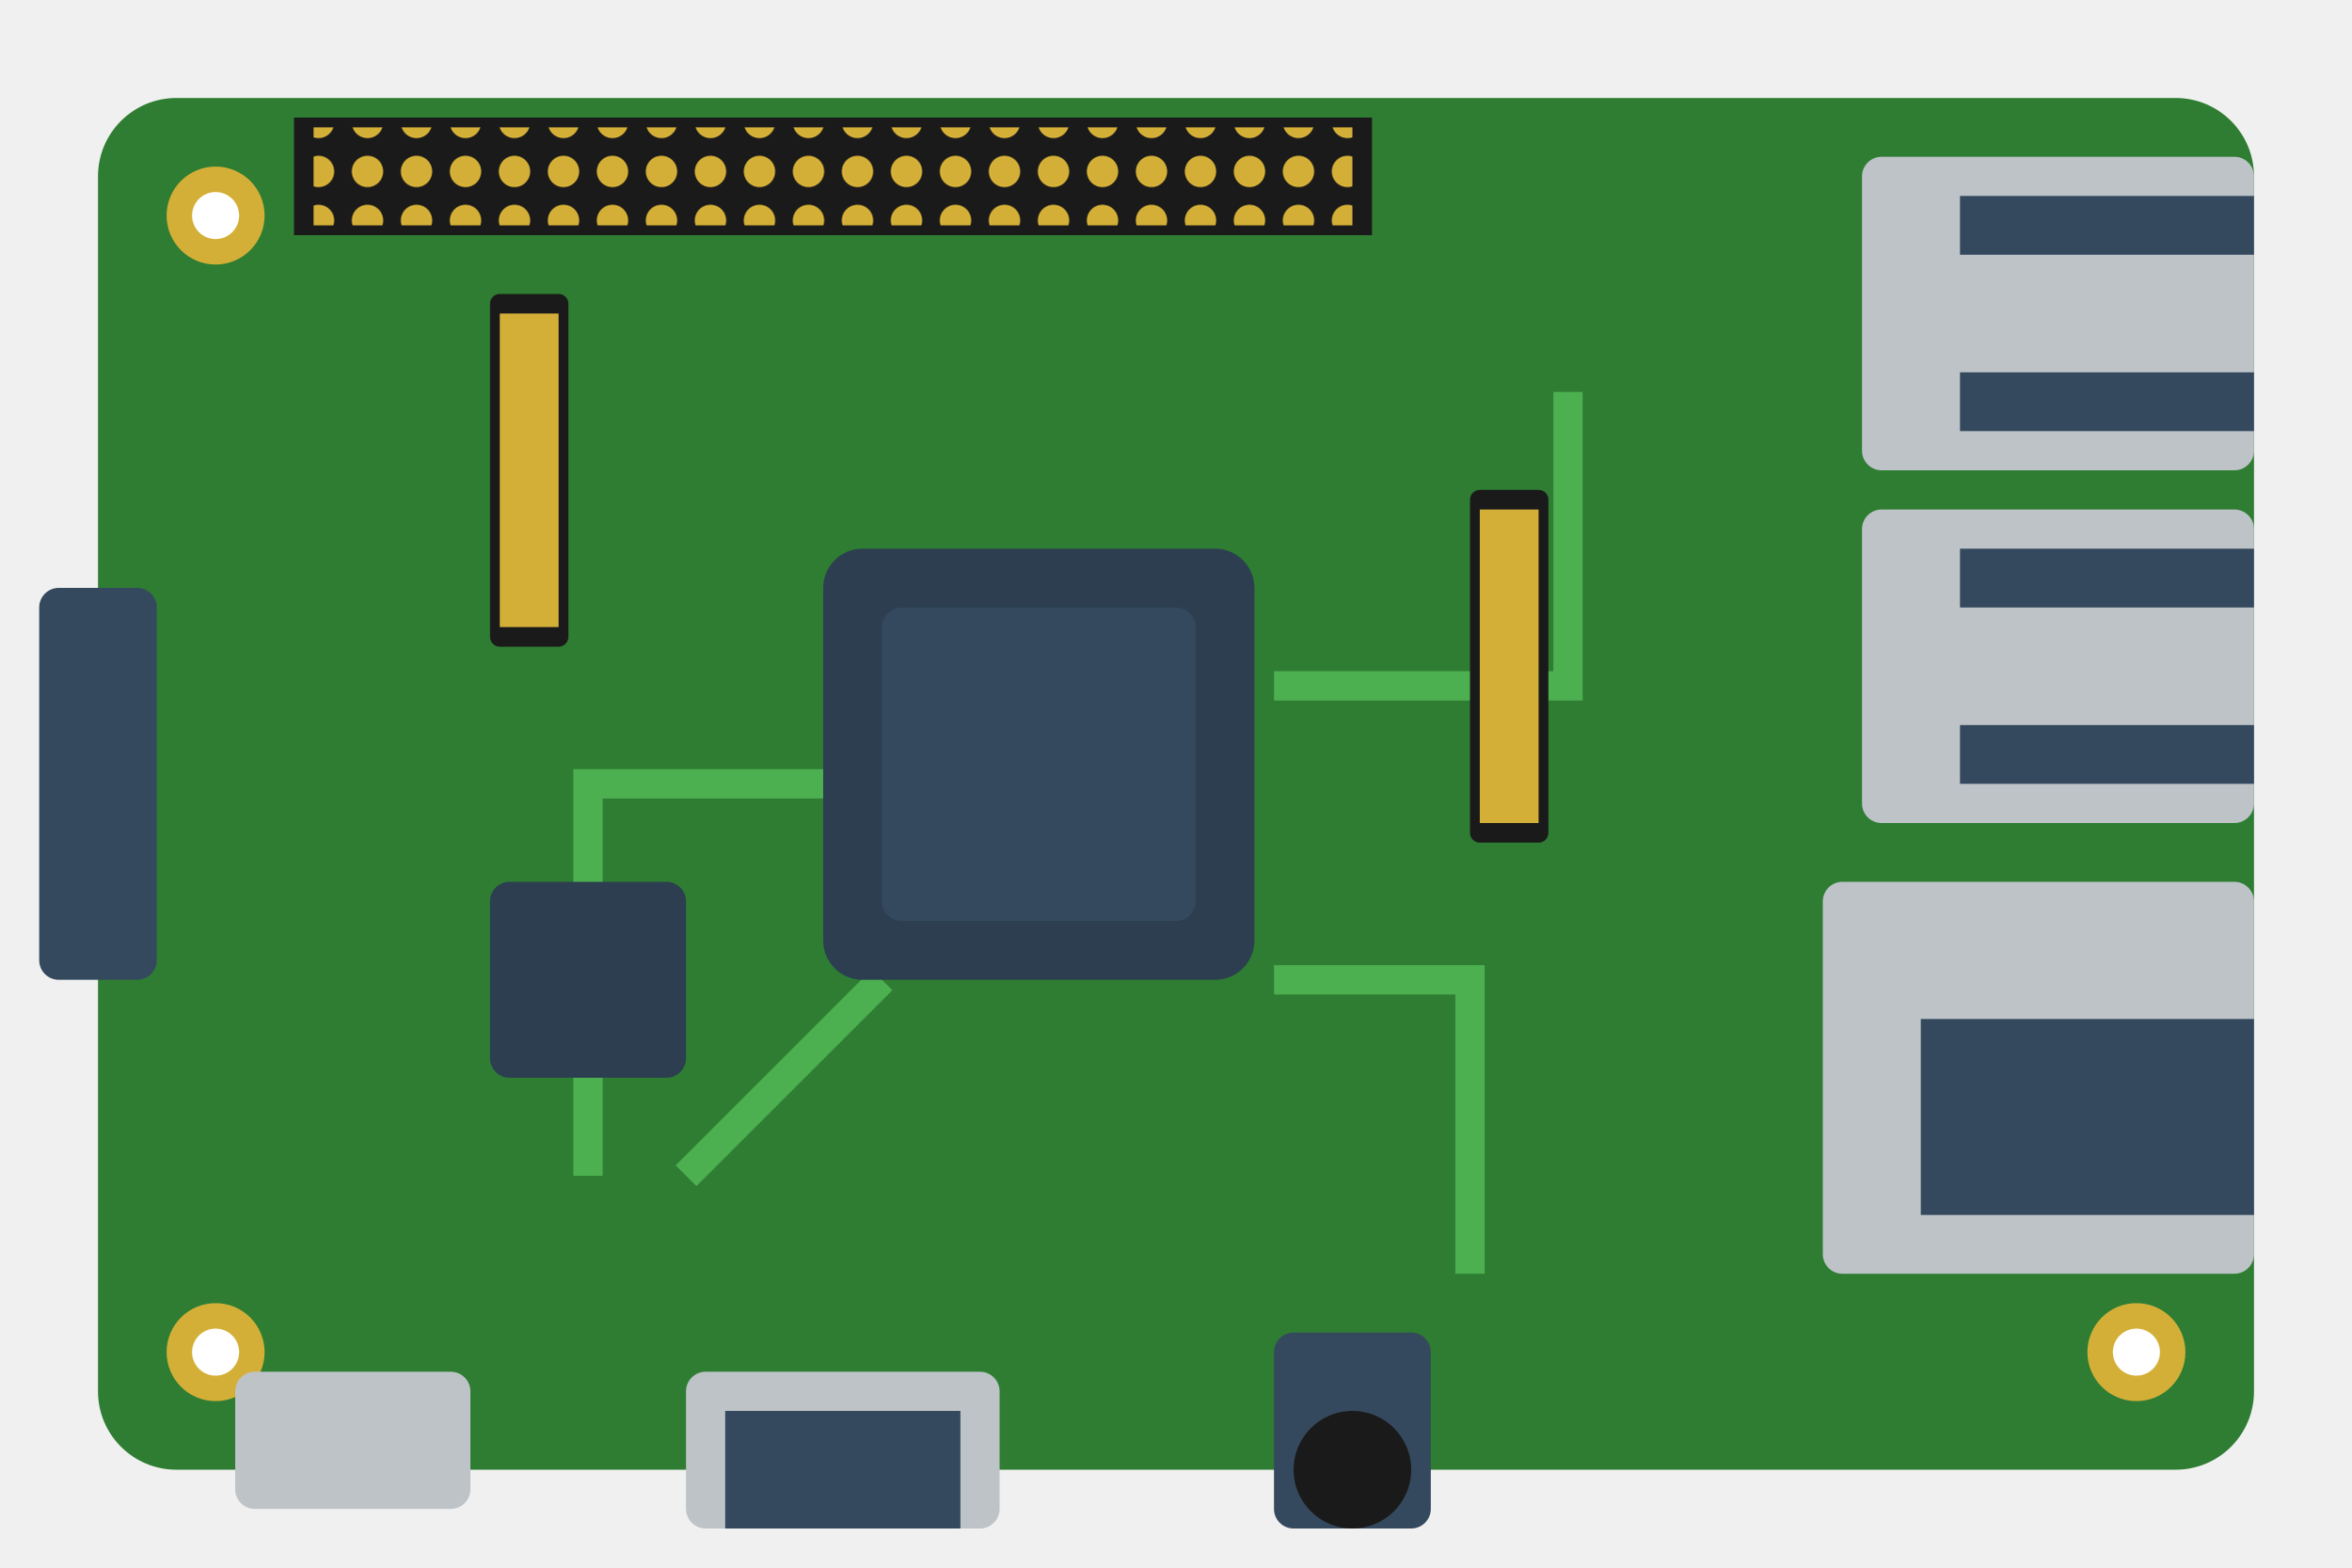
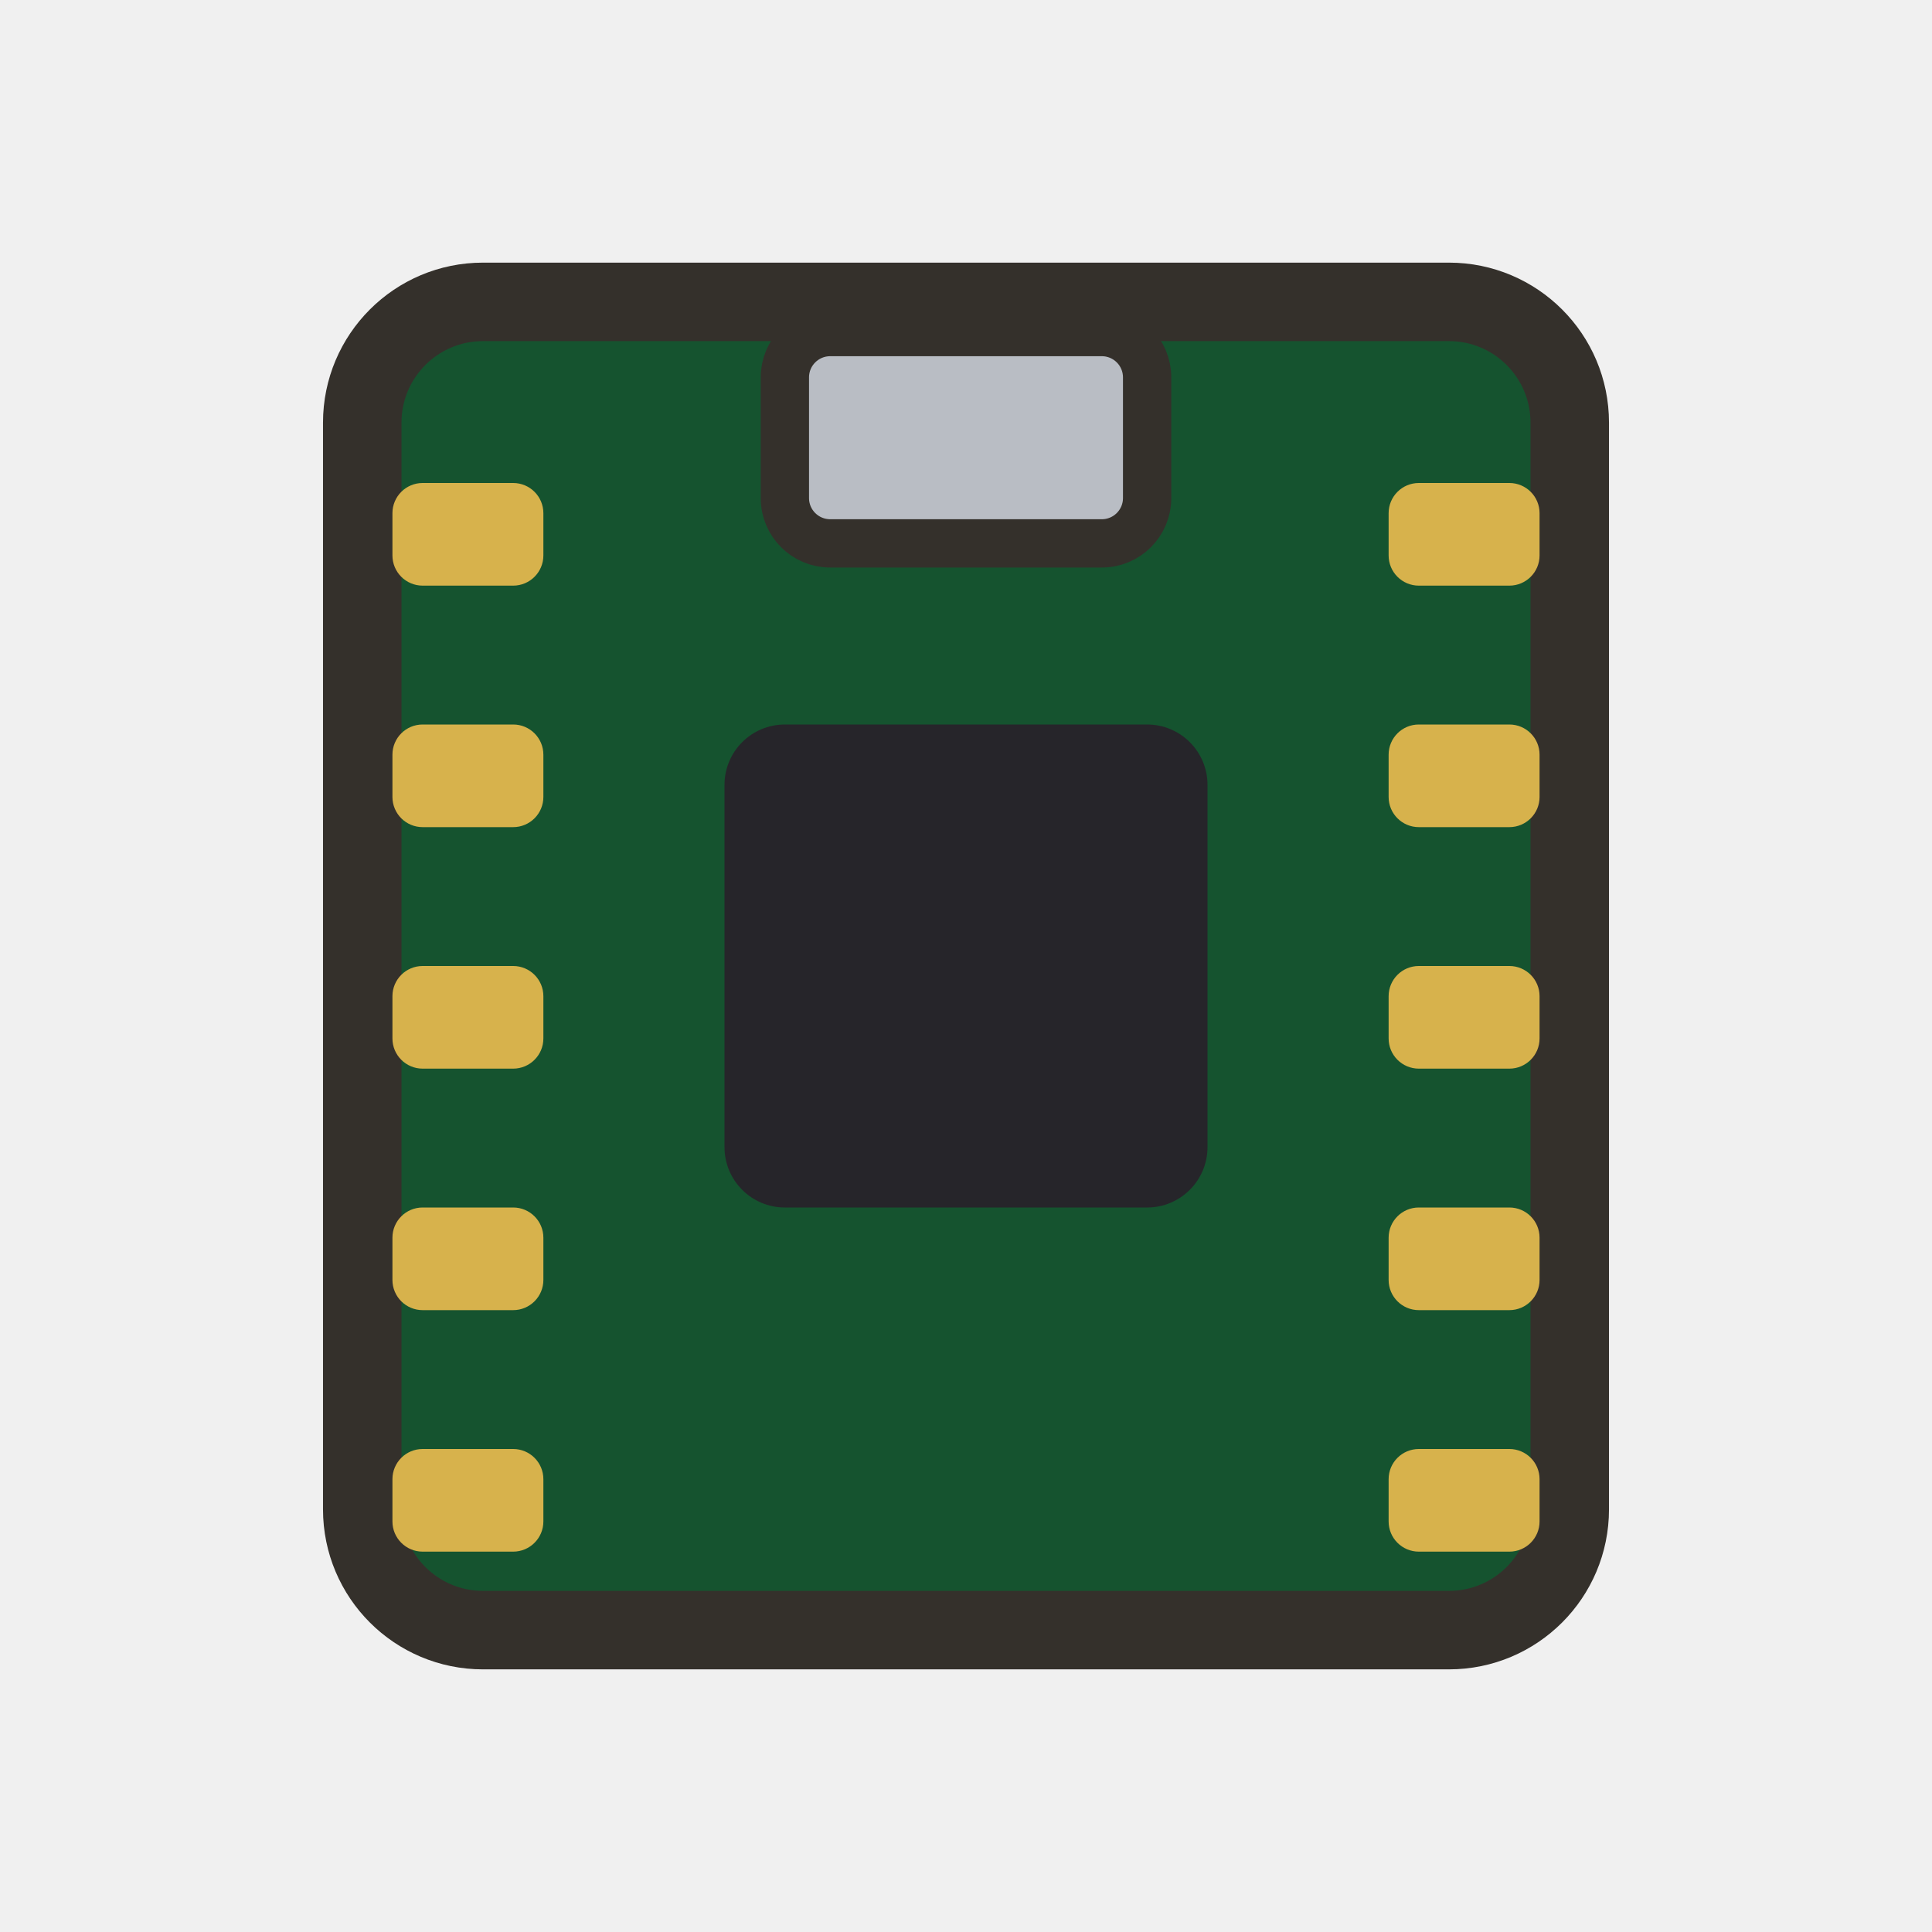
- <svg xmlns="http://www.w3.org/2000/svg" viewBox="0 0 120 80" width="100%" height="100%">
-   <rect x="5" y="5" width="110" height="70" rx="4" fill="#2E7D32" />
-   <path d="M45 40 L30 40 L30 60 M65 35 L80 35 L80 20 M65 50 L75 50 L75 65 M45 50 L35 60" fill="none" stroke="#4CAF50" stroke-width="1.5" />
-   <g fill="#D4AF37">
-     <circle cx="11" cy="11" r="2.5" />
-     <circle cx="109" cy="11" r="2.5" />
-     <circle cx="11" cy="69" r="2.5" />
-     <circle cx="109" cy="69" r="2.5" />
+ <svg xmlns="http://www.w3.org/2000/svg" viewBox="0 0 64 64" fill="none">
+   <rect x="12" y="10" width="40" height="44" rx="4" fill="#15532f" stroke="#34302b" stroke-width="2.6" />
+   <g fill="#d7b24c">
+     <rect x="13" y="16" width="5" height="3.4" rx="1" />
+     <rect x="46" y="16" width="5" height="3.4" rx="1" />
+     <rect x="13" y="24" width="5" height="3.4" rx="1" />
+     <rect x="46" y="24" width="5" height="3.4" rx="1" />
+     <rect x="13" y="32" width="5" height="3.4" rx="1" />
+     <rect x="46" y="32" width="5" height="3.4" rx="1" />
+     <rect x="13" y="40" width="5" height="3.4" rx="1" />
+     <rect x="46" y="40" width="5" height="3.4" rx="1" />
+     <rect x="13" y="48" width="5" height="3.4" rx="1" />
+     <rect x="46" y="48" width="5" height="3.4" rx="1" />
  </g>
-   <g fill="#FFFFFF">
-     <circle cx="11" cy="11" r="1.2" />
-     <circle cx="109" cy="11" r="1.2" />
-     <circle cx="11" cy="69" r="1.2" />
-     <circle cx="109" cy="69" r="1.2" />
-   </g>
-   <rect x="15" y="6" width="55" height="6" fill="#1A1A1A" />
-   <pattern id="pins" x="0" y="0" width="2.5" height="2.5" patternUnits="userSpaceOnUse">
-     <circle cx="1.25" cy="1.25" r="0.8" fill="#D4AF37" />
-   </pattern>
-   <rect x="16" y="6.5" width="53" height="5" fill="url(#pins)" />
-   <rect x="2" y="30" width="6" height="20" rx="1" fill="#34495E" />
-   <rect x="42" y="28" width="22" height="22" rx="2" fill="#2C3E50" />
-   <rect x="45" y="31" width="16" height="16" rx="1" fill="#34495E" />
-   <rect x="25" y="45" width="10" height="10" rx="1" fill="#2C3E50" />
-   <rect x="25" y="15" width="4" height="18" rx="0.5" fill="#1A1A1A" />
-   <rect x="75" y="25" width="4" height="18" rx="0.5" fill="#1A1A1A" />
-   <rect x="25.5" y="16" width="3" height="16" fill="#D4AF37" />
-   <rect x="75.5" y="26" width="3" height="16" fill="#D4AF37" />
-   <rect x="95" y="8" width="20" height="16" rx="1" fill="#BDC3C7" />
-   <rect x="95" y="26" width="20" height="16" rx="1" fill="#BDC3C7" />
-   <rect x="100" y="10" width="15" height="3" fill="#34495E" />
-   <rect x="100" y="19" width="15" height="3" fill="#34495E" />
-   <rect x="100" y="28" width="15" height="3" fill="#34495E" />
-   <rect x="100" y="37" width="15" height="3" fill="#34495E" />
-   <rect x="93" y="45" width="22" height="20" rx="1" fill="#BDC3C7" />
-   <rect x="98" y="52" width="17" height="10" fill="#34495E" />
-   <rect x="12" y="70" width="12" height="7" rx="1" fill="#BDC3C7" />
-   <rect x="35" y="70" width="16" height="8" rx="1" fill="#BDC3C7" />
-   <rect x="37" y="72" width="12" height="6" fill="#34495E" />
-   <rect x="65" y="68" width="8" height="10" rx="1" fill="#34495E" />
-   <circle cx="69" cy="75" r="3" fill="#1A1A1A" />
+   <rect x="24" y="24" width="16" height="16" rx="2" fill="#26252a" />
+   <rect x="26" y="11" width="12" height="7" rx="1.5" fill="#b9bdc4" stroke="#34302b" stroke-width="1.6" />
</svg>
